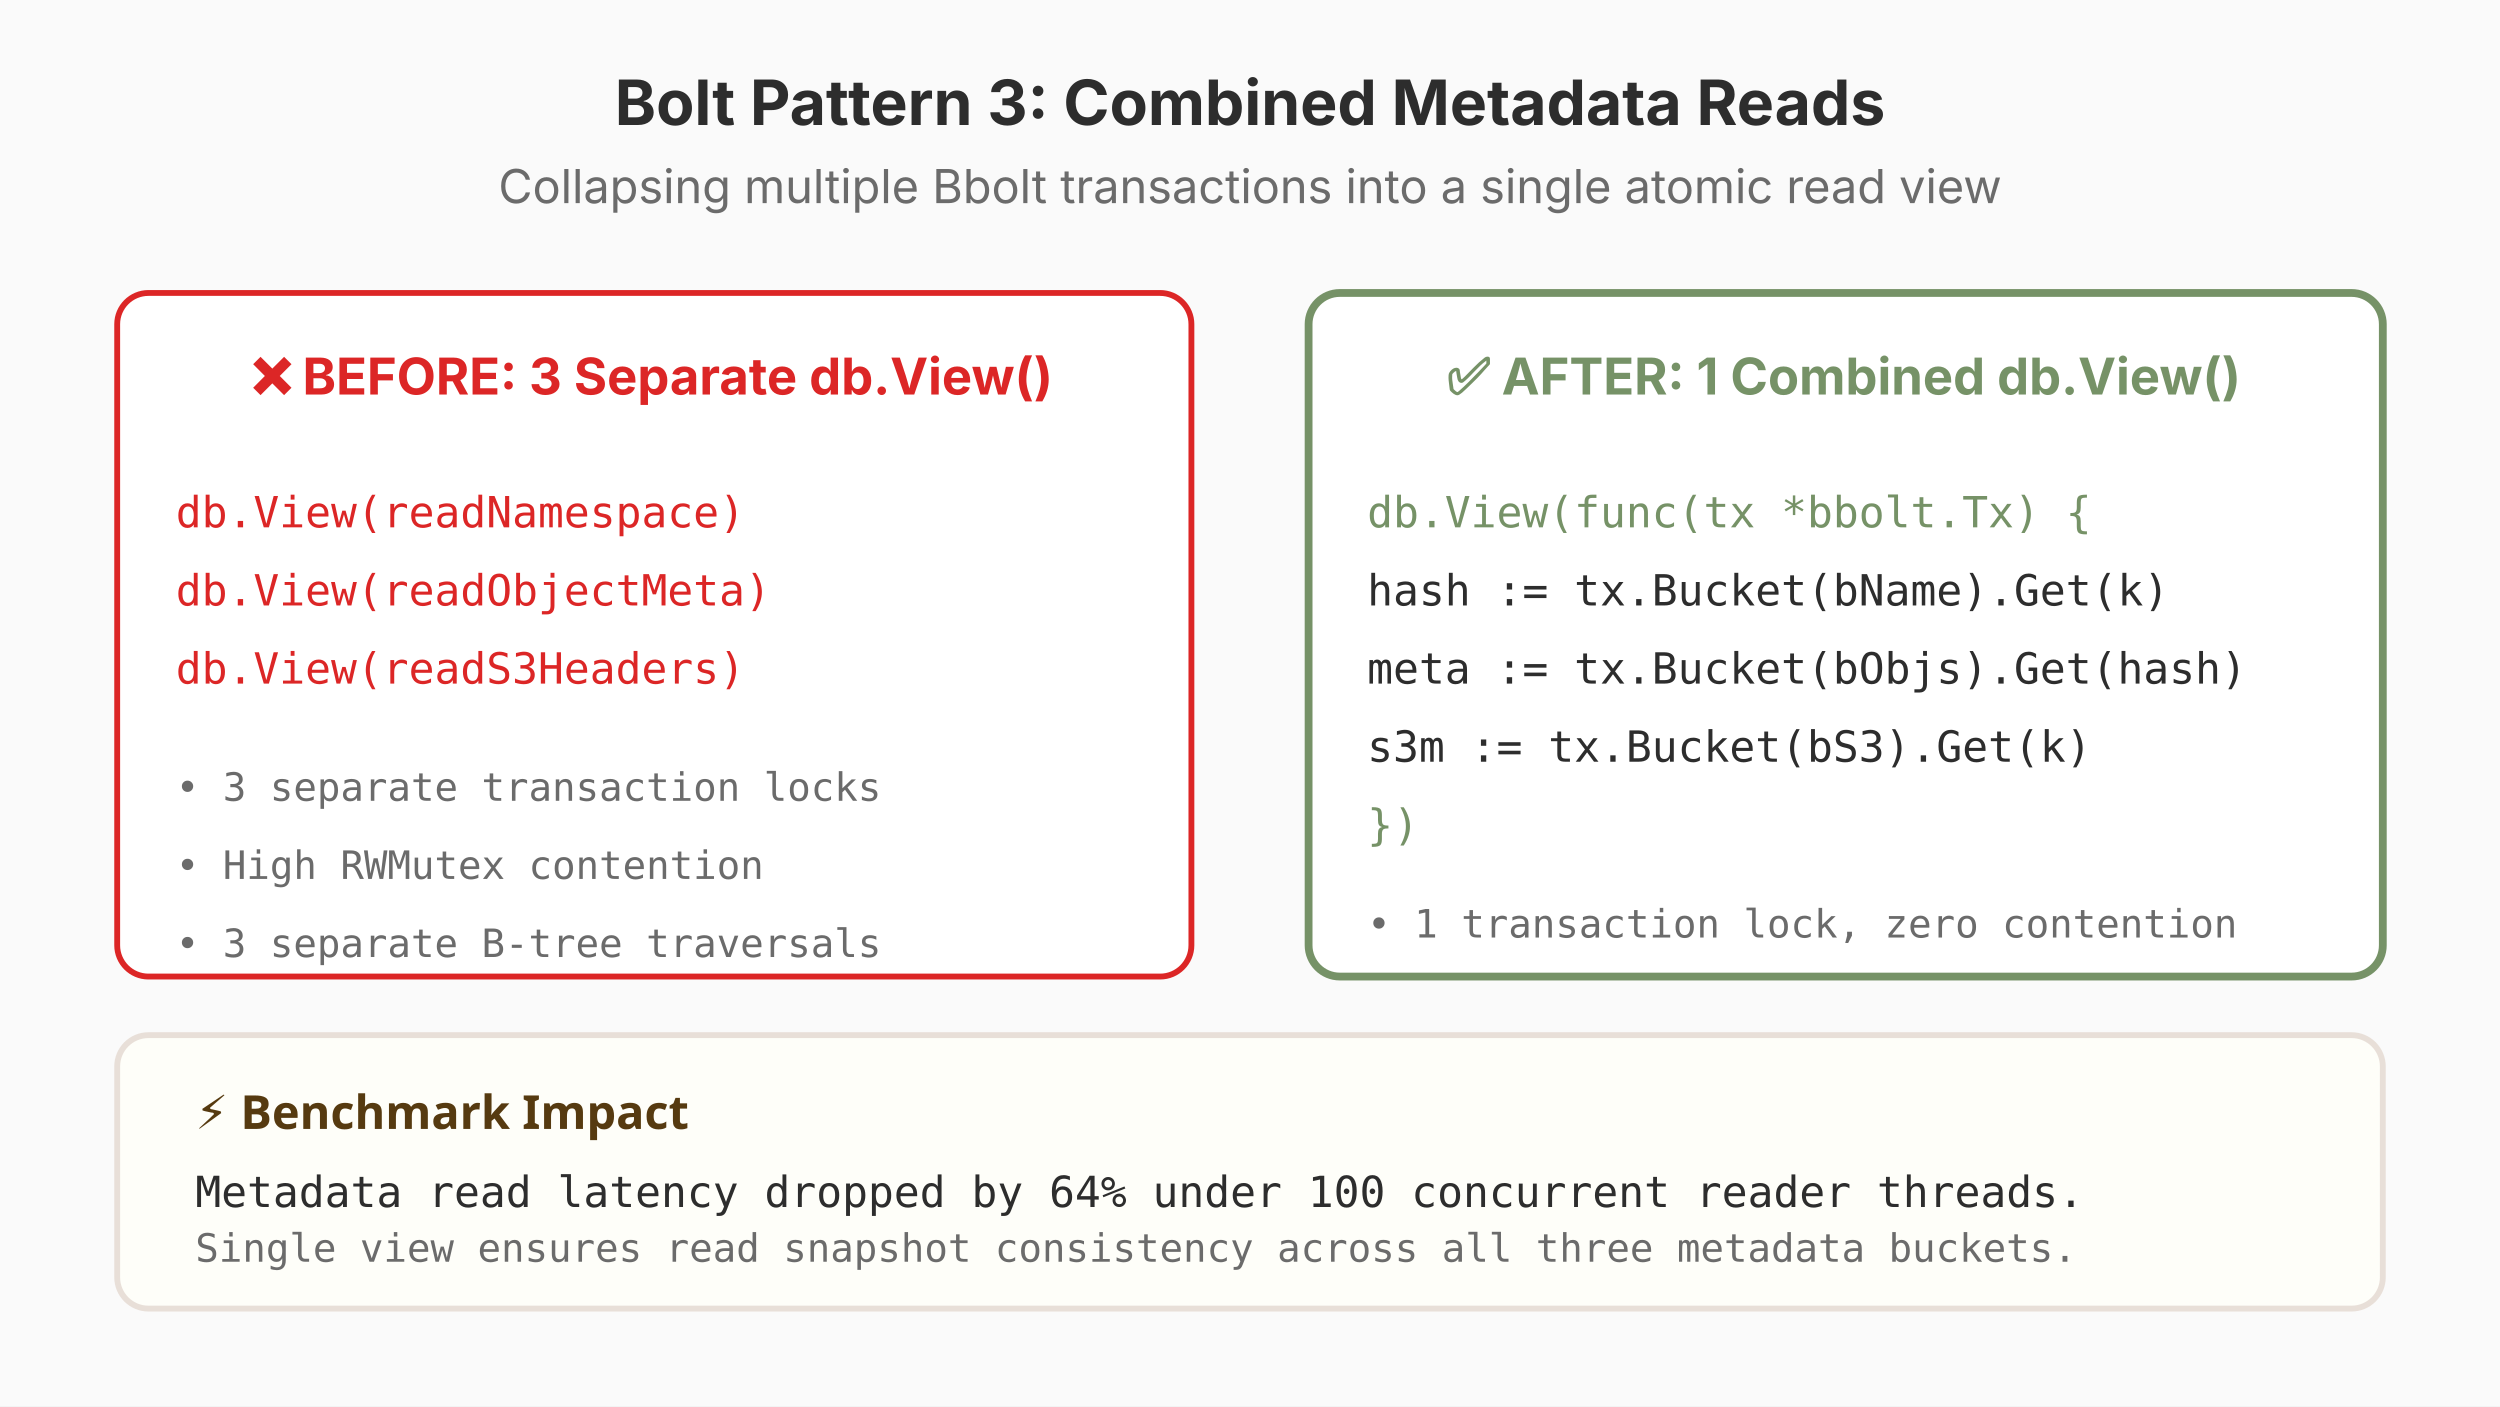
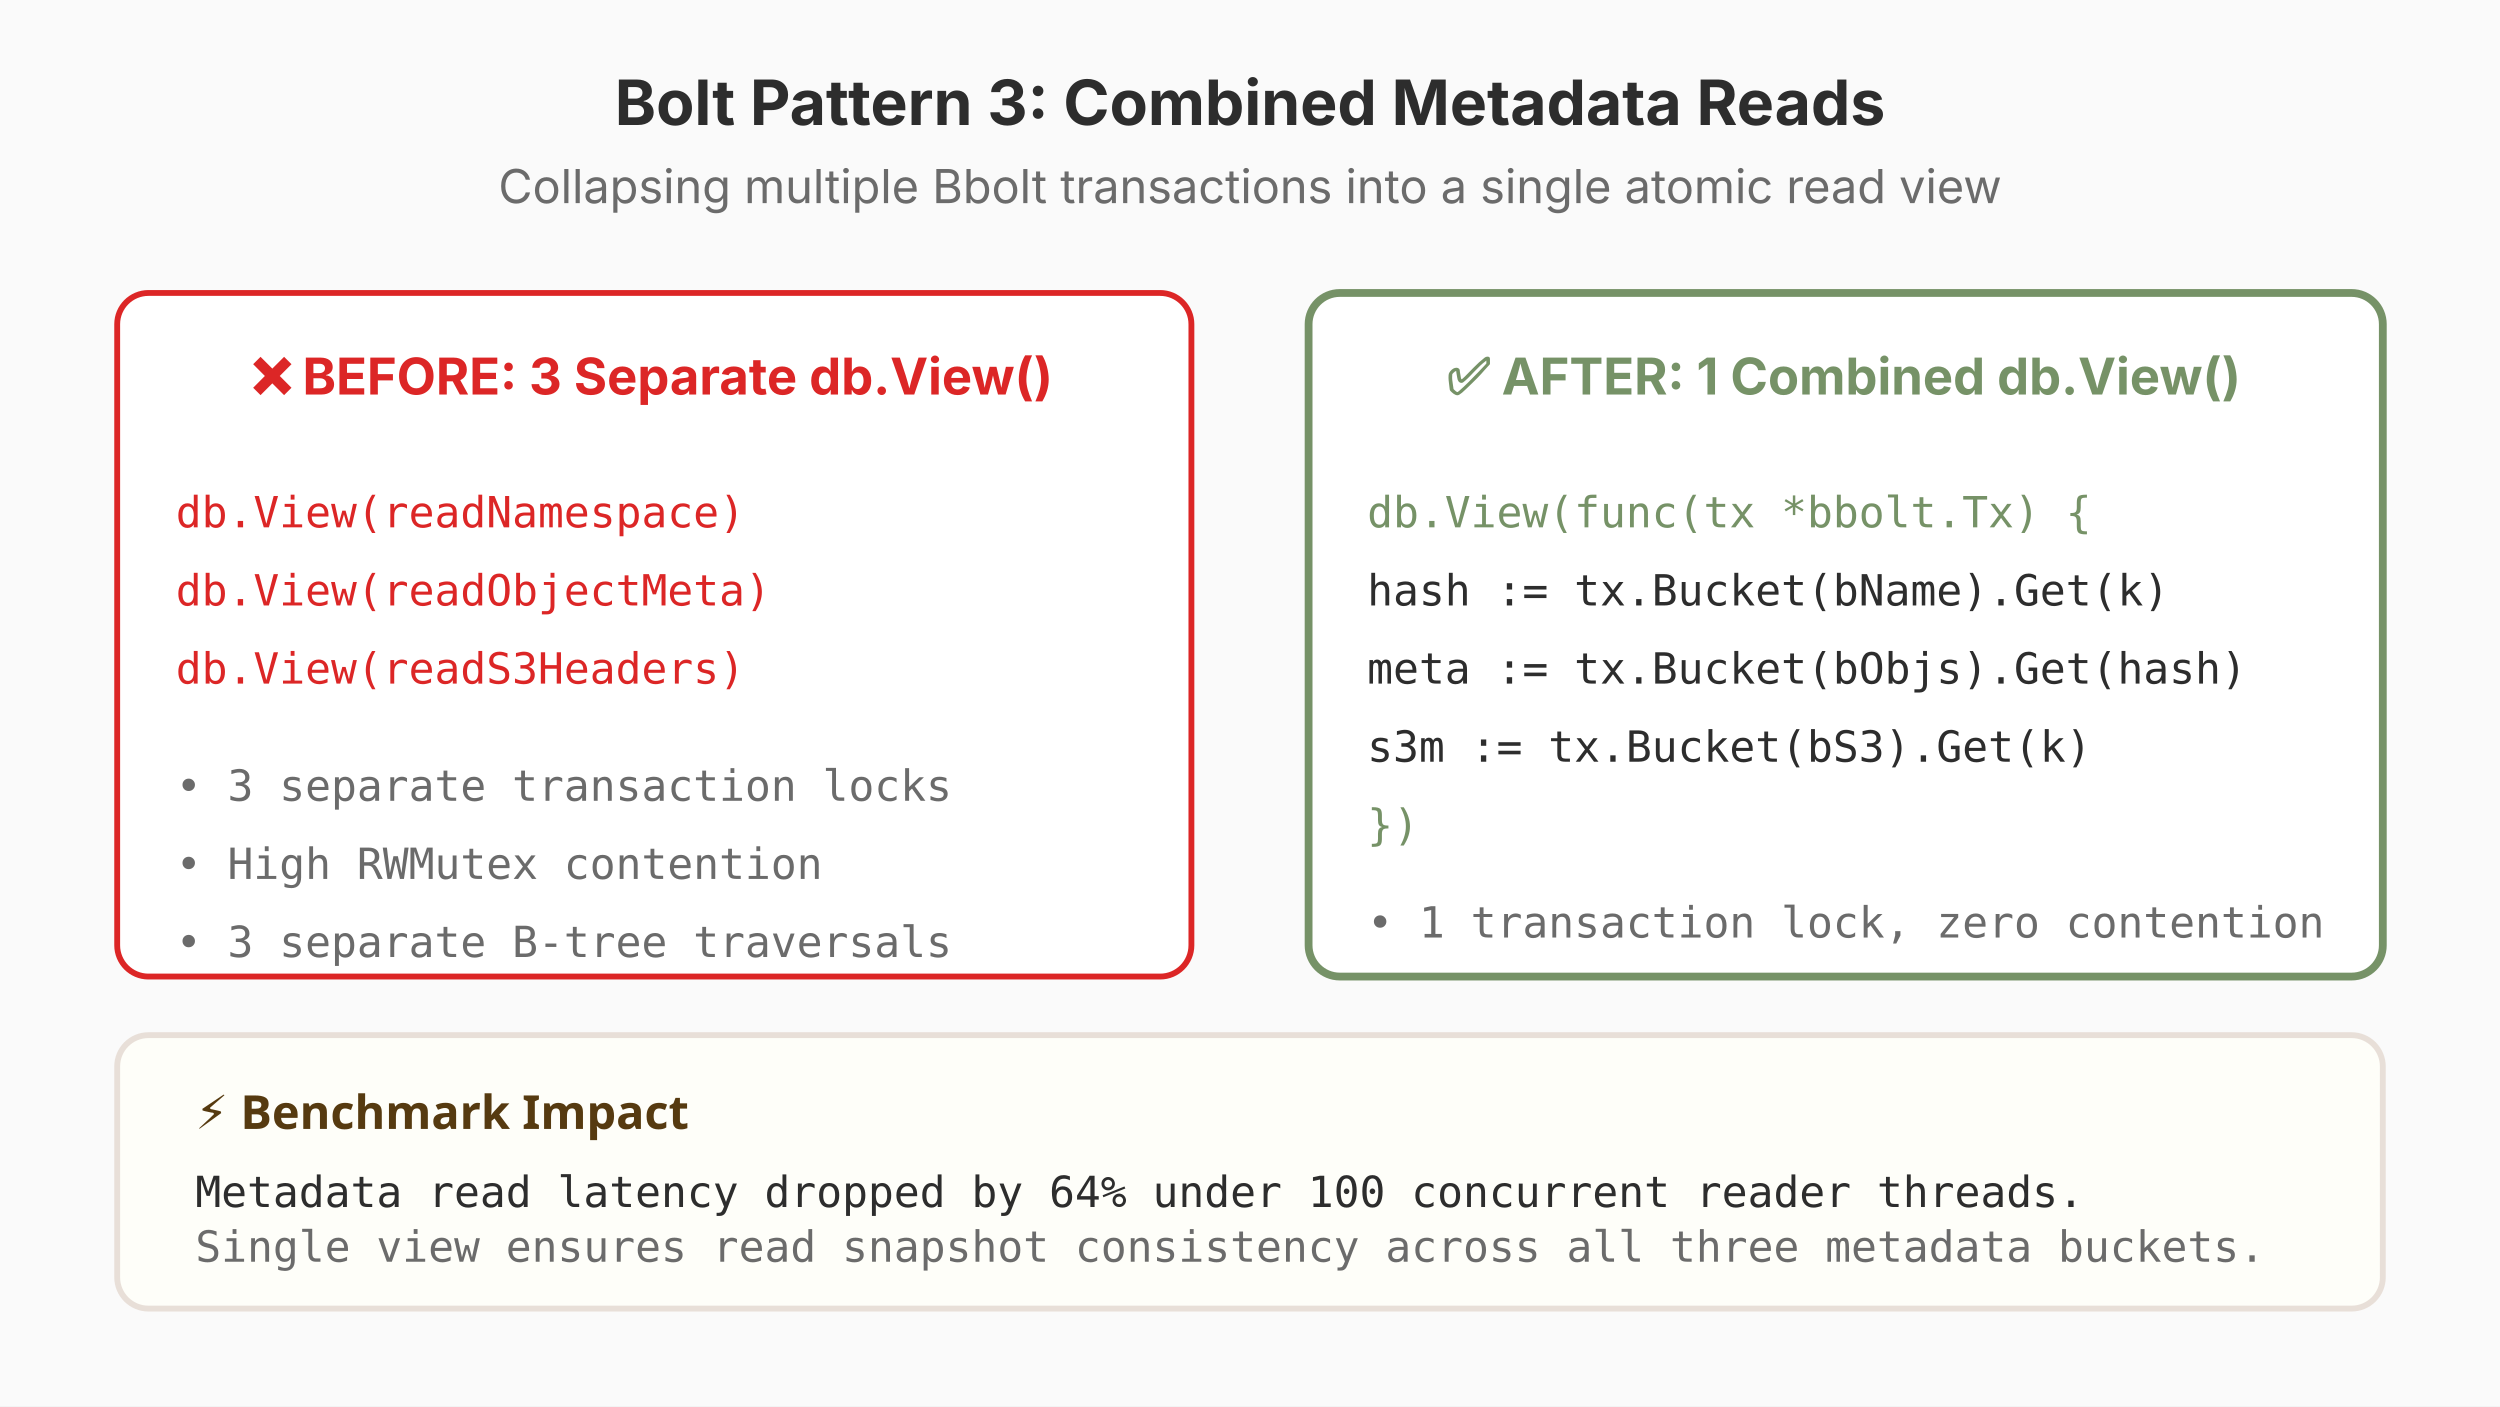
<svg xmlns="http://www.w3.org/2000/svg" viewBox="0 0 640 360" role="img" aria-labelledby="title-12c desc-12c">
  <defs>
    <style>
      .bg { fill: #FAFAFA; }
      .title { font-family: system-ui, -apple-system, sans-serif; font-size: 16px; font-weight: 700; fill: #2D2D2D; text-anchor: middle; }
      .subtitle { font-family: system-ui, -apple-system, sans-serif; font-size: 12px; fill: #6B6B6B; text-anchor: middle; }
      .card-bad { fill: #FFFFFF; stroke: #dc2626; stroke-width: 1.5; rx: 8; ry: 8; }
      .card-good { fill: #FFFFFF; stroke: #769267; stroke-width: 2; rx: 8; ry: 8; }
      .head-bad { font-family: system-ui, -apple-system, sans-serif; font-size: 13px; font-weight: 700; fill: #dc2626; text-anchor: middle; }
      .head-good { font-family: system-ui, -apple-system, sans-serif; font-size: 13px; font-weight: 700; fill: #769267; text-anchor: middle; }
      .code-line { font-family: ui-monospace, 'SF Mono', Menlo, monospace; font-size: 11px; }
-       .comm-line { font-family: ui-monospace, 'SF Mono', Menlo, monospace; font-size: 10px; fill: #6B6B6B; }
+       .comm-line { font-family: ui-monospace, 'SF Mono', Menlo, monospace; font-size: 11px; fill: #6B6B6B; }
    </style>
  </defs>
  <rect width="640" height="360" class="bg" />
  <text x="320" y="32" class="title">Bolt Pattern 3: Combined Metadata Reads</text>
  <text x="320" y="52" class="subtitle">Collapsing multiple Bbolt transactions into a single atomic read view</text>
  <g transform="translate(30, 75)">
    <rect x="0" y="0" width="275" height="175" class="card-bad" />
    <text x="137" y="26" class="head-bad">❌ BEFORE: 3 Separate db.View()</text>
    <g transform="translate(15, 45)">
      <text y="15" class="code-line" fill="#dc2626">db.View(readNamespace)</text>
      <text y="35" class="code-line" fill="#dc2626">db.View(readObjectMeta)</text>
      <text y="55" class="code-line" fill="#dc2626">db.View(readS3Headers)</text>
      <text y="85" class="comm-line">• 3 separate transaction locks</text>
      <text y="105" class="comm-line">• High RWMutex contention</text>
      <text y="125" class="comm-line">• 3 separate B-tree traversals</text>
    </g>
  </g>
  <g transform="translate(335, 75)">
    <rect x="0" y="0" width="275" height="175" class="card-good" />
    <text x="137" y="26" class="head-good">✅ AFTER: 1 Combined db.View()</text>
    <g transform="translate(15, 45)">
      <text y="15" class="code-line" fill="#769267">db.View(func(tx *bbolt.Tx) {</text>
      <text y="35" class="code-line" fill="#2D2D2D">  hash := tx.Bucket(bName).Get(k)</text>
      <text y="55" class="code-line" fill="#2D2D2D">  meta := tx.Bucket(bObjs).Get(hash)</text>
      <text y="75" class="code-line" fill="#2D2D2D">  s3m := tx.Bucket(bS3).Get(k)</text>
      <text y="95" class="code-line" fill="#769267">})</text>
      <text y="120" class="comm-line">• 1 transaction lock, zero contention</text>
    </g>
  </g>
  <g transform="translate(30, 265)">
    <rect x="0" y="0" width="580" height="70" rx="8" ry="8" fill="#FEFEF9" stroke="#E8DFD8" stroke-width="1.5" />
    <text x="20" y="24" style="font-family:system-ui,sans-serif;font-size:12px;font-weight:700;fill:#563A10;">⚡ Benchmark Impact</text>
    <text x="20" y="44" style="font-family:ui-monospace,monospace;font-size:11px;fill:#2D2D2D;">Metadata read latency dropped by 64% under 100 concurrent reader threads.</text>
-     <text x="20" y="58" style="font-family:ui-monospace,monospace;font-size:10px;fill:#6B6B6B;">Single view ensures read snapshot consistency across all three metadata buckets.</text>
+     <text x="20" y="58" style="font-family:ui-monospace,monospace;font-size: 11px;fill:#6B6B6B;">Single view ensures read snapshot consistency across all three metadata buckets.</text>
  </g>
</svg>
